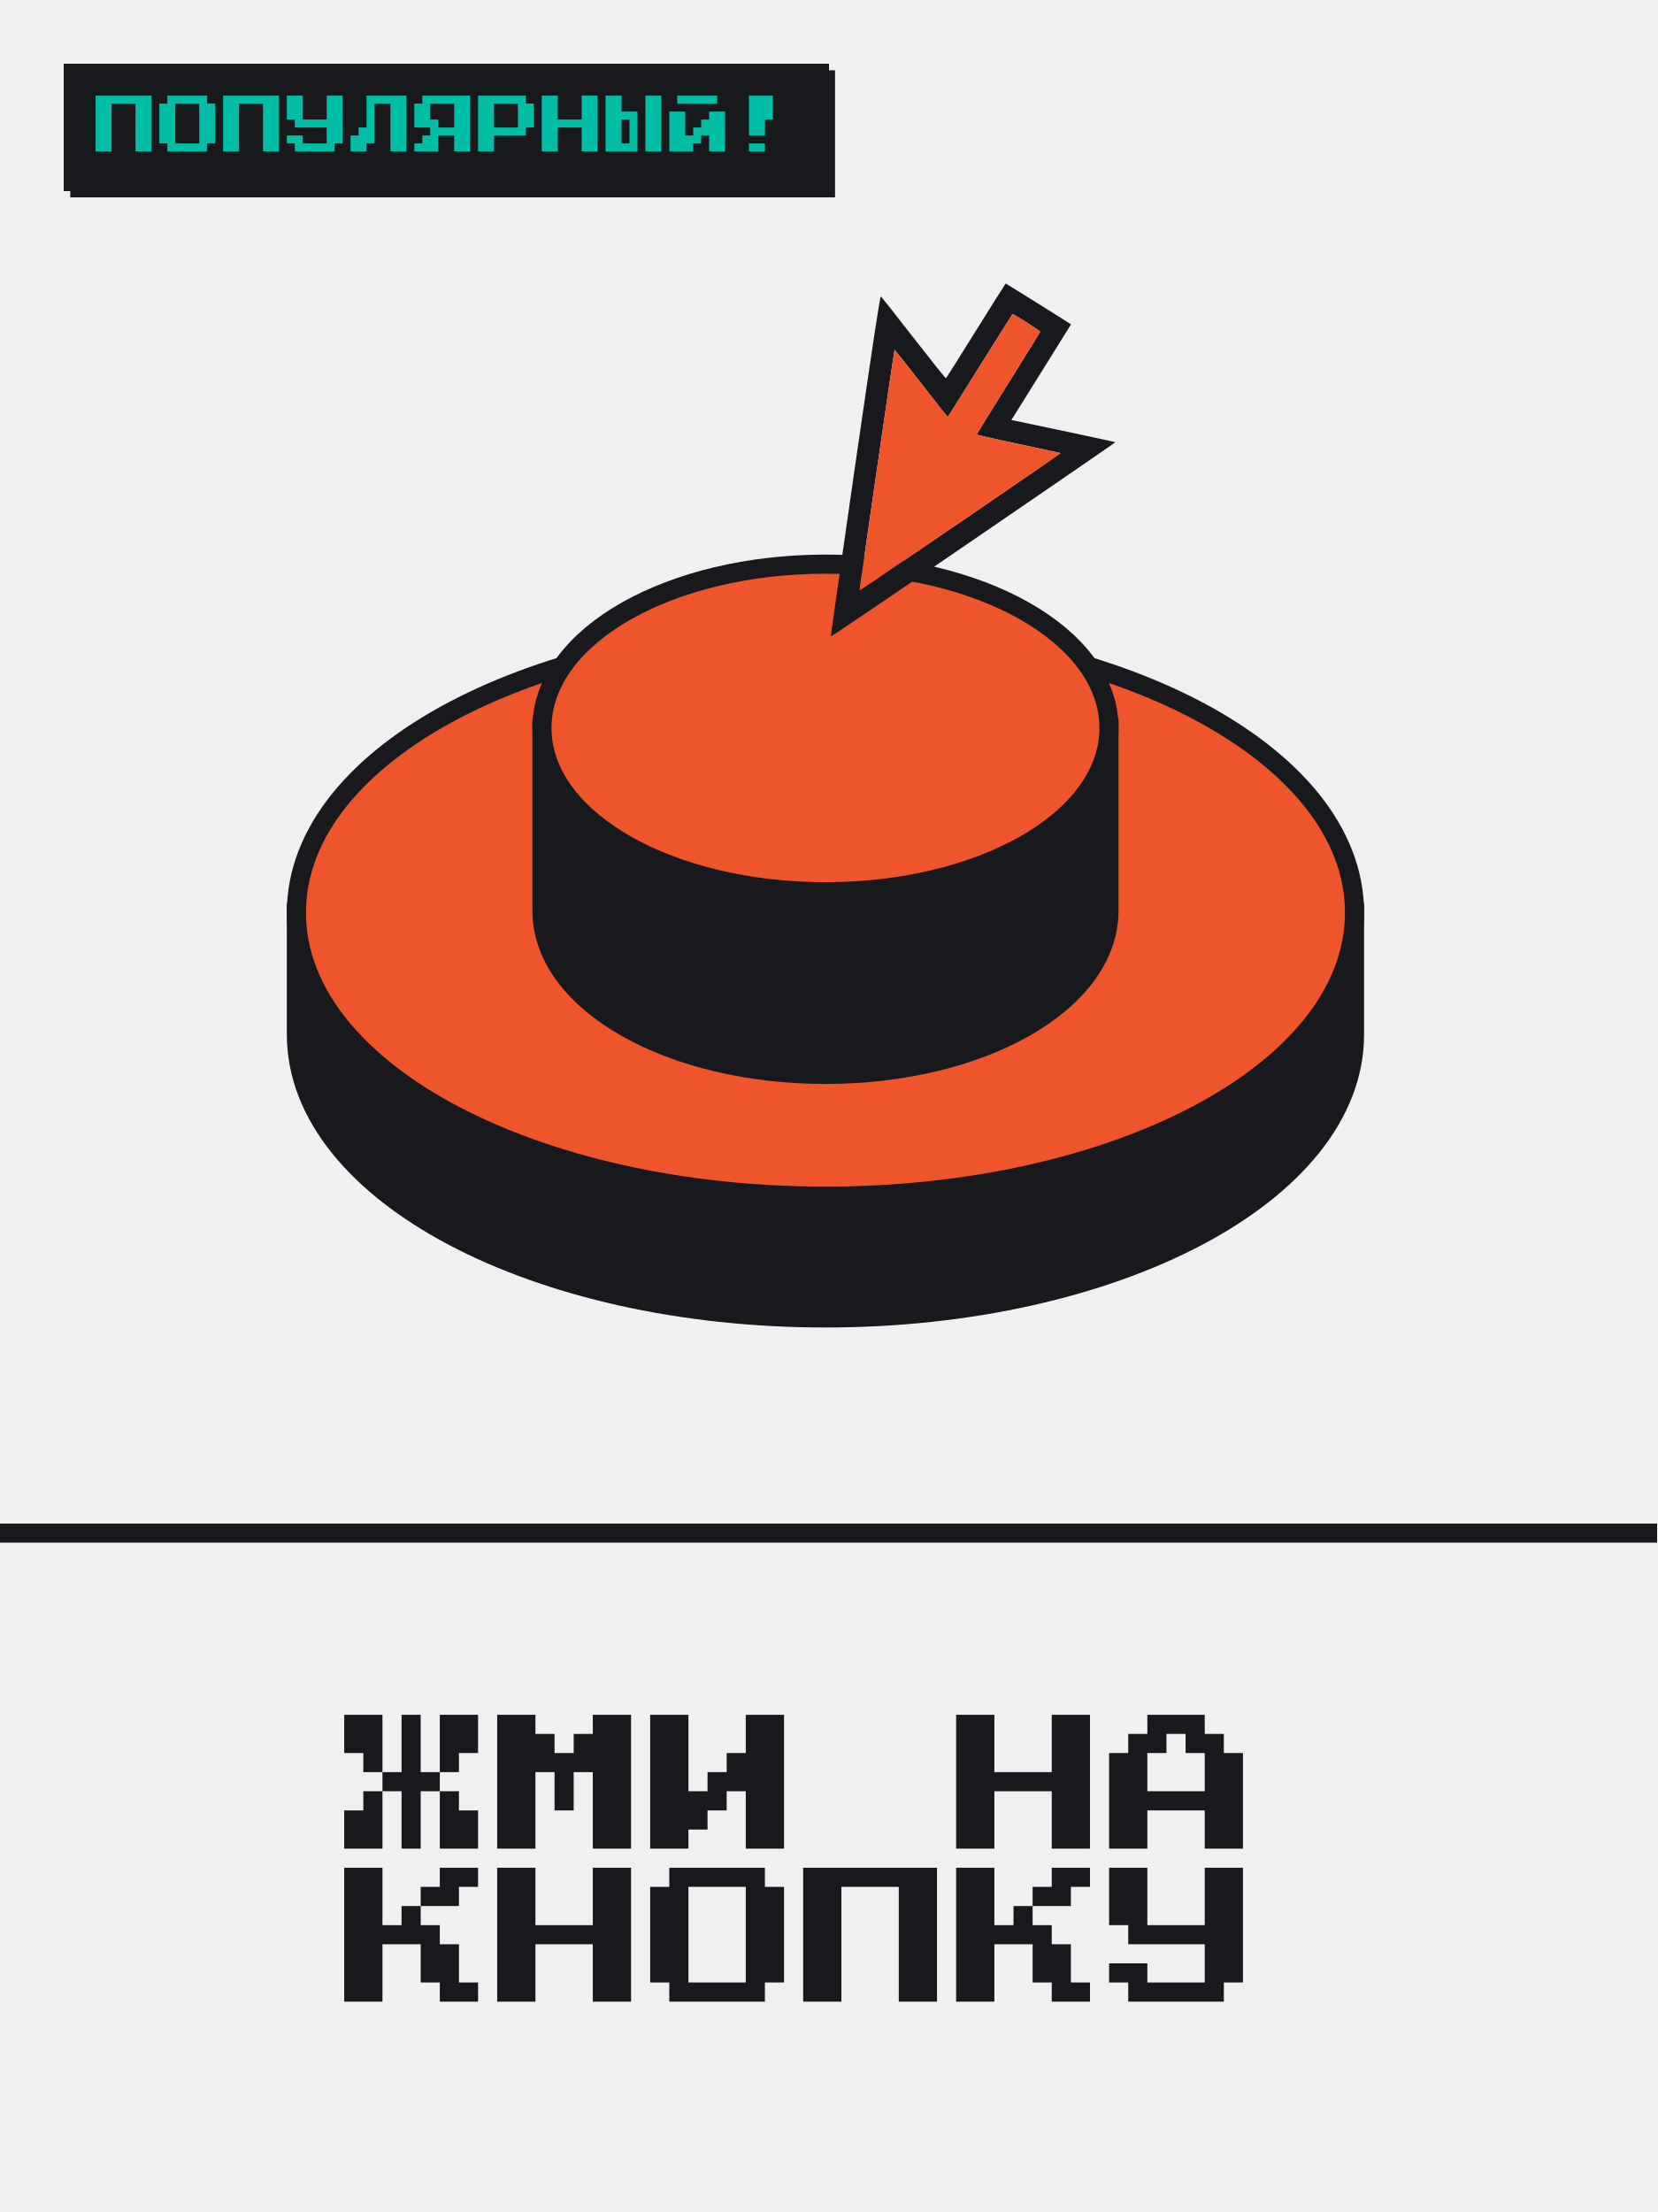
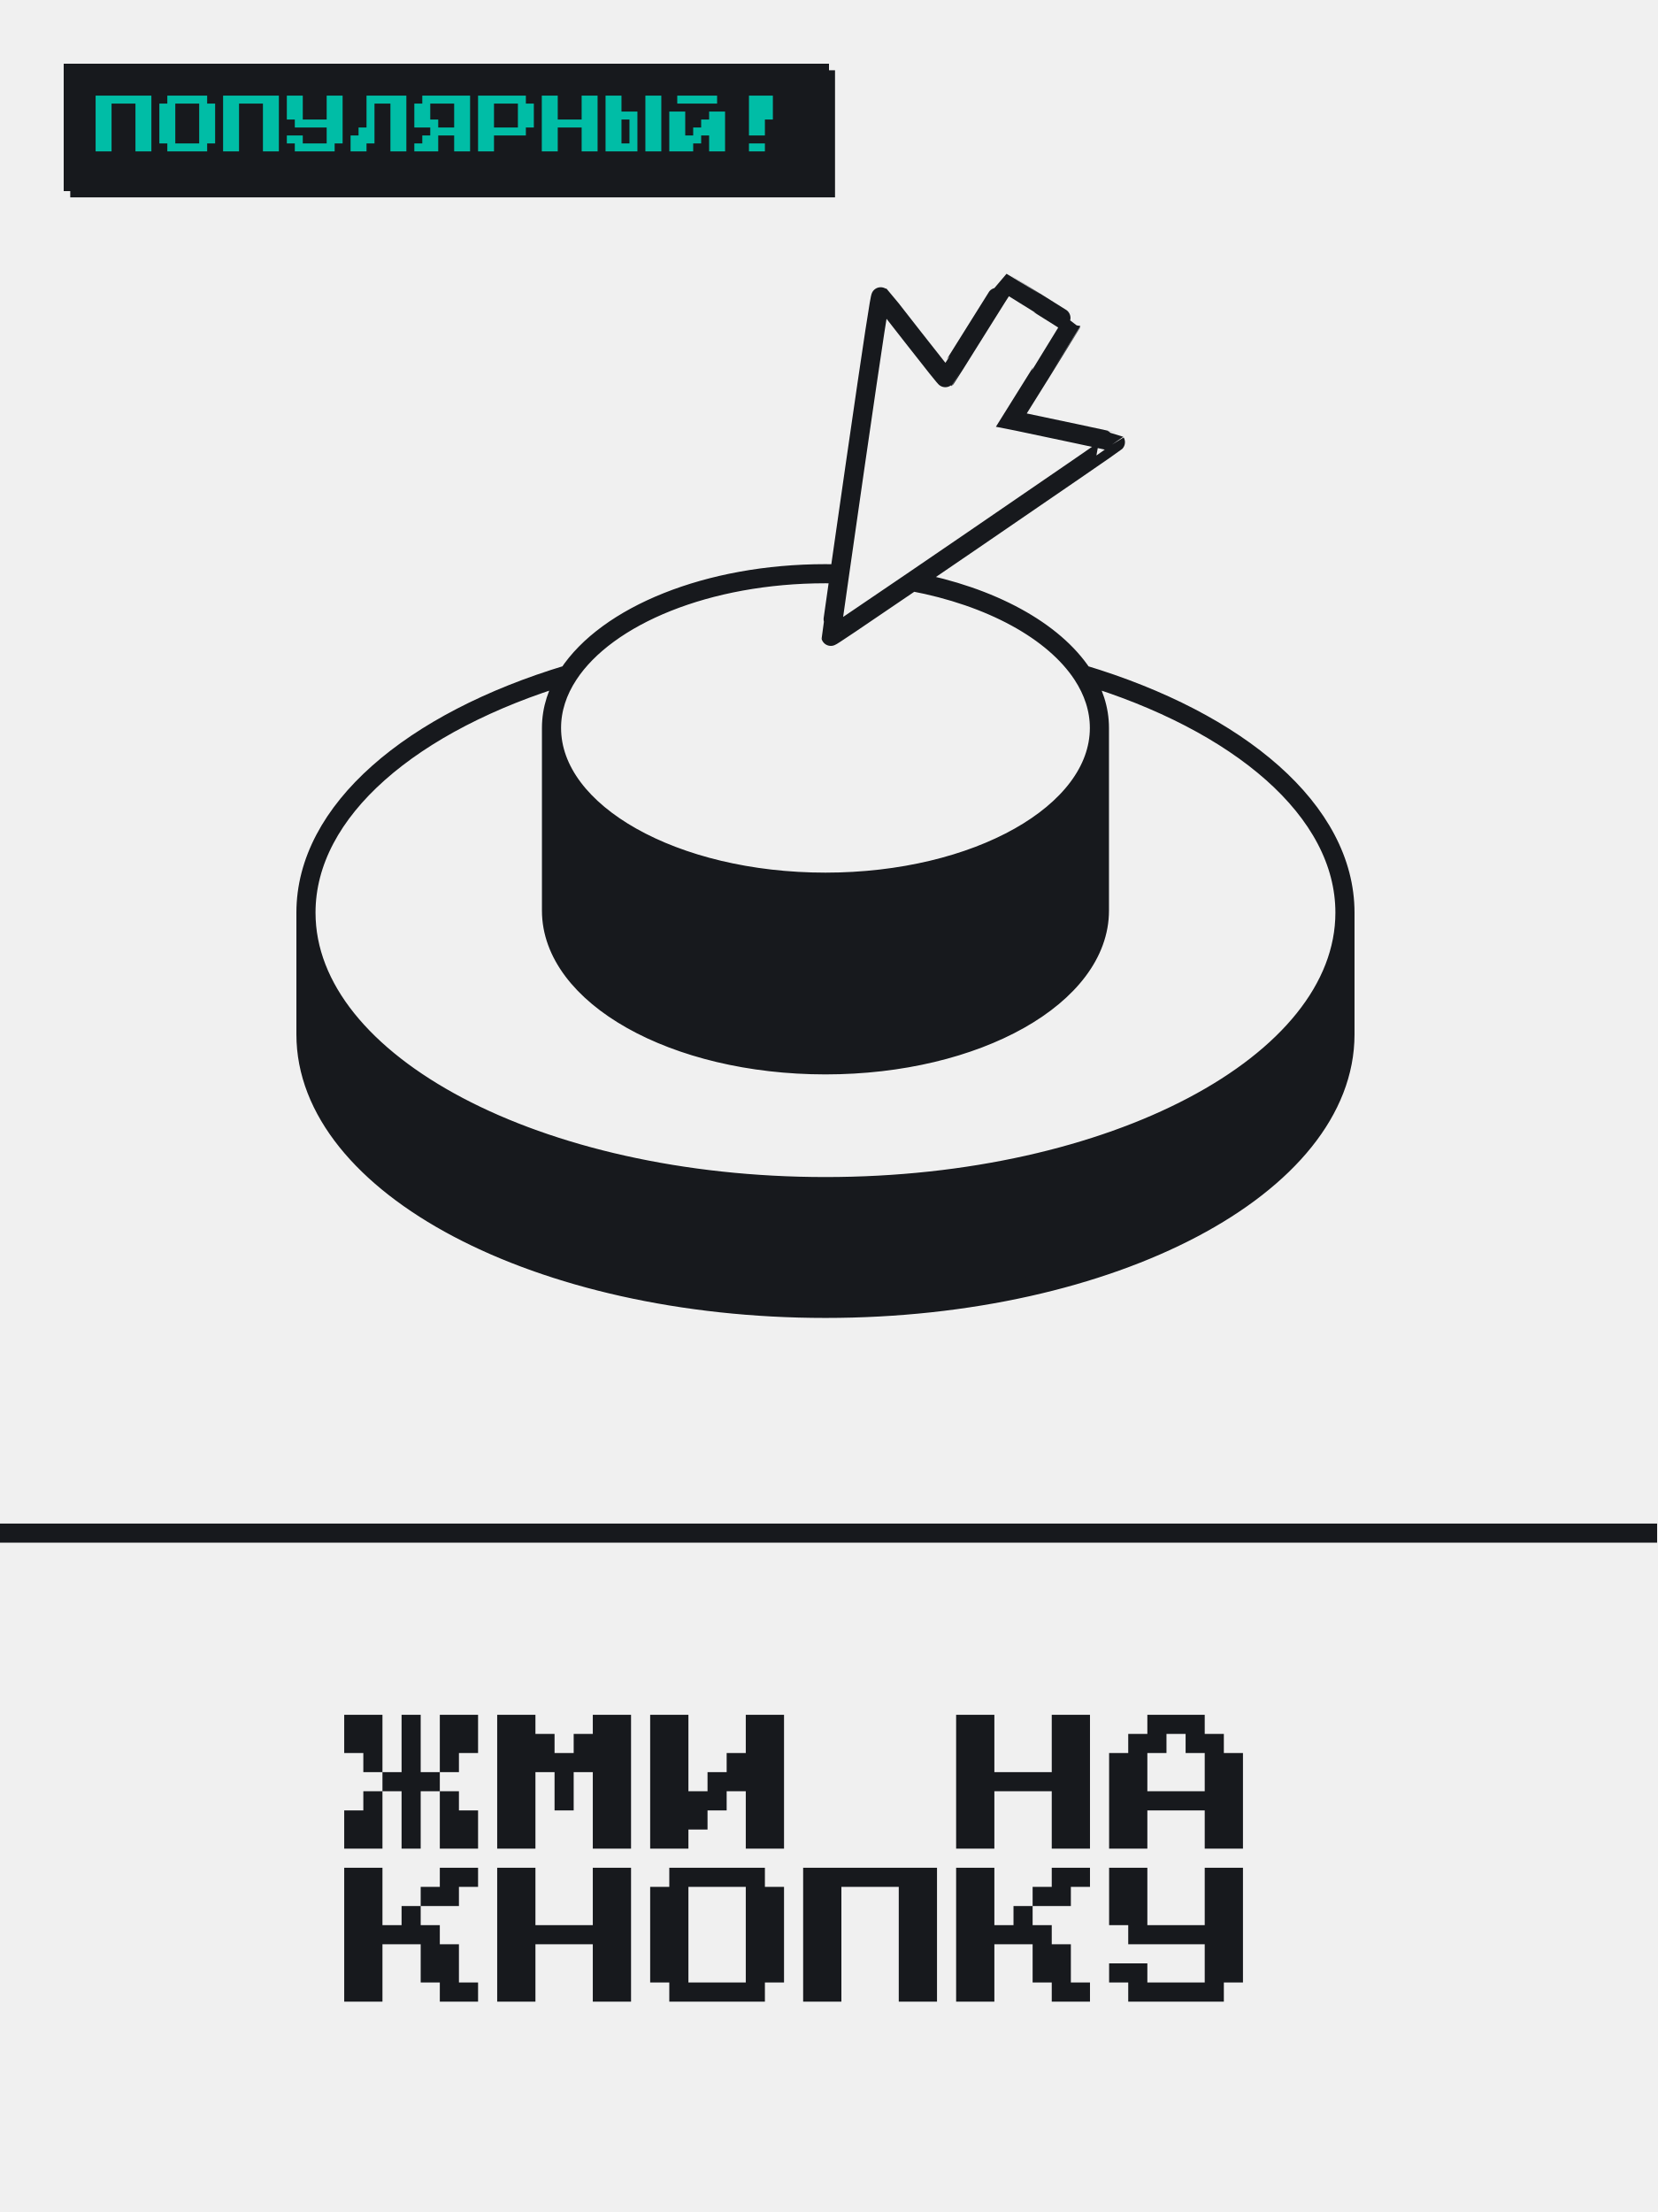
<svg xmlns="http://www.w3.org/2000/svg" width="260" height="347" viewBox="0 0 260 347" fill="none">
  <g clip-path="url(#clip0_716_66)">
    <mask id="path-2-inside-1_716_66" fill="white">
      <path d="M0 239H260V347H0V239Z" />
    </mask>
    <path d="M0 242H260V236H0V242Z" fill="#17191D" mask="url(#path-2-inside-1_716_66)" />
    <path d="M60 269V278H57V275H54V269H60ZM66 278H69V281H66V290H63V281H60V278H63V269H66V278ZM75 269V275H72V278H69V269H75ZM57 281H60V290H54V284H57V281ZM69 290V281H72V284H75V290H69ZM78 290V269H84V272H87V275H90V272H93V269H99V290H93V278H90V284H87V278H84V290H78ZM102 290V269H108V281H111V278H114V275H117V269H123V290H117V281H114V284H111V287H108V290H102ZM150 290V269H156V278H165V269H171V290H165V281H156V290H150ZM174 290V275H177V272H180V269H189V272H192V275H195V290H189V284H180V290H174ZM180 281H189V275H186V272H183V275H180V281ZM63 299H66V302H69V305H72V311H75V314H69V311H66V305H60V314H54V293H60V302H63V299ZM75 293V296H72V299H66V296H69V293H75ZM78 314V293H84V302H93V293H99V314H93V305H84V314H78ZM105 314V311H102V296H105V293H120V296H123V311H120V314H105ZM108 311H117V296H108V311ZM126 314V293H147V314H141V296H132V314H126ZM159 299H162V302H165V305H168V311H171V314H165V311H162V305H156V314H150V293H156V302H159V299ZM171 293V296H168V299H162V296H165V293H171ZM177 314V311H174V308H180V311H189V305H177V302H174V293H180V302H189V293H195V311H192V314H177Z" fill="#17191D" />
-     <path d="M211 143.166H209.5C209.5 154.202 200.991 164.551 186.43 172.23C171.937 179.872 151.812 184.645 129.5 184.645C107.188 184.645 87.063 179.872 72.57 172.23C58.009 164.551 49.5 154.202 49.5 143.166H48H46.5V162.268C46.5 174.968 56.235 186.108 71.171 193.985C86.176 201.897 106.801 206.746 129.5 206.746C152.199 206.746 172.824 201.897 187.829 193.985C202.765 186.108 212.5 174.968 212.5 162.268V143.166H211Z" fill="#17191D" stroke="#17191D" stroke-width="3" />
-     <path d="M129.5 187.645C152.199 187.645 172.824 182.796 187.829 174.883C202.765 167.007 212.5 155.867 212.5 143.166C212.5 130.465 202.765 119.325 187.829 111.449C172.824 103.536 152.199 98.688 129.5 98.688C106.801 98.688 86.176 103.536 71.171 111.449C56.235 119.325 46.5 130.465 46.5 143.166C46.5 155.867 56.235 167.007 71.171 174.883C86.176 182.796 106.801 187.645 129.5 187.645Z" fill="#EF552B" stroke="#17191D" stroke-width="3" />
-     <path d="M170.979 114.195C170.979 120.095 166.715 125.74 159.155 129.997C151.641 134.227 141.159 136.891 129.5 136.891C117.841 136.891 107.359 134.227 99.846 129.997C92.285 125.74 88.022 120.095 88.022 114.195H86.522H85.022V142.848C85.022 150.311 90.379 156.763 98.374 161.263C106.415 165.79 117.423 168.543 129.5 168.543C141.577 168.543 152.585 165.79 160.626 161.263C168.621 156.763 173.979 150.311 173.979 142.848V114.195H172.479H170.979Z" fill="#17191D" stroke="#17191D" stroke-width="3" />
-     <path d="M129.5 139.891C141.577 139.891 152.585 137.138 160.626 132.611C168.621 128.111 173.979 121.659 173.979 114.195C173.979 106.732 168.621 100.28 160.626 95.779C152.585 91.253 141.577 88.5 129.5 88.5C117.423 88.5 106.415 91.253 98.374 95.779C90.379 100.28 85.022 106.732 85.022 114.195C85.022 121.659 90.379 128.111 98.374 132.611C106.415 137.138 117.423 139.891 129.5 139.891Z" fill="#EF552B" stroke="#17191D" stroke-width="3" />
-     <path d="M152.7 84.689C164.978 76.294 175.006 69.397 174.986 69.368C174.96 69.33 163.637 66.913 159.614 66.083L158.664 65.896L163.34 58.407C165.911 54.281 168.019 50.903 168.022 50.887C168.037 50.848 157.868 44.493 157.782 44.469C157.756 44.472 155.651 47.793 153.114 51.868C150.577 55.944 148.457 59.303 148.409 59.335C148.343 59.381 146.474 57.035 143.332 53.01C140.608 49.494 138.286 46.567 138.199 46.501C138.067 46.41 137.107 52.668 134.157 73.036C132.048 87.703 130.322 99.752 130.342 99.822C130.365 99.917 136.624 95.68 152.7 84.689ZM137.566 73.66C139.062 63.315 140.313 54.851 140.339 54.848C140.371 54.854 142.249 57.234 144.503 60.124C146.764 63.024 148.643 65.404 148.675 65.41C148.707 65.416 150.984 61.797 153.743 57.374C156.512 52.945 158.802 49.303 158.84 49.278C158.963 49.193 163.206 51.894 163.179 52.038C163.164 52.118 160.919 55.743 158.204 60.108C155.473 64.469 153.237 68.088 153.225 68.152C153.213 68.216 156.165 68.886 159.786 69.658C163.417 70.422 166.391 71.064 166.404 71.083C166.417 71.102 159.337 75.971 150.658 81.905C141.513 88.157 134.878 92.638 134.864 92.577C134.841 92.523 136.06 84.012 137.566 73.66Z" fill="#17191D" />
-     <path d="M137.566 73.66C139.062 63.315 140.313 54.851 140.339 54.848C140.371 54.854 142.249 57.234 144.503 60.124C146.764 63.024 148.643 65.404 148.675 65.41C148.707 65.416 150.984 61.797 153.743 57.374C156.512 52.945 158.802 49.303 158.84 49.278C158.963 49.193 163.206 51.894 163.179 52.038C163.164 52.118 160.919 55.743 158.204 60.108C155.473 64.469 153.237 68.088 153.225 68.152C153.213 68.216 156.165 68.886 159.786 69.658C163.417 70.422 166.391 71.064 166.404 71.083C166.417 71.102 159.337 75.971 150.658 81.905C141.513 88.157 134.878 92.638 134.864 92.577C134.841 92.523 136.06 84.012 137.566 73.66Z" fill="#EF552B" />
+     <path d="M172.479 114.195C172.479 127.558 153.236 138.391 129.5 138.391C105.764 138.391 86.522 127.558 86.522 114.195V142.848C86.522 156.21 105.764 167.043 129.5 167.043C153.236 167.043 172.479 156.21 172.479 142.848V114.195Z" fill="#17191D" />
+     <path d="M129.5 205.246C174.511 205.246 211 186.004 211 162.268V143.166C211 166.902 174.511 186.145 129.5 186.145C84.489 186.145 48 166.902 48 143.166V162.268C48 186.004 84.489 205.246 129.5 205.246Z" fill="#17191D" />
+     <path d="M48 143.166V162.268C48 186.004 84.489 205.246 129.5 205.246C174.511 205.246 211 186.004 211 162.268V143.166M48 143.166C48 166.902 84.489 186.145 129.5 186.145C174.511 186.145 211 166.902 211 143.166M48 143.166C48 127.166 64.58 113.208 89.173 105.809M211 143.166C211 127.166 194.42 113.208 169.827 105.809M172.479 114.195C172.479 127.558 153.236 138.391 129.5 138.391C105.764 138.391 86.522 127.558 86.522 114.195M172.479 114.195V142.848C172.479 156.21 153.236 167.043 129.5 167.043C105.764 167.043 86.522 156.21 86.522 142.848V114.195M172.479 114.195C172.479 111.247 171.542 108.422 169.827 105.809M86.522 114.195C86.522 111.247 87.458 108.422 89.173 105.809M89.173 105.809C95.231 96.58 111.001 90 129.5 90C130.244 90 130.984 90.011 131.718 90.032M169.827 105.809C165.326 98.953 155.467 93.559 143.11 91.238M131.718 90.032C132.381 85.396 133.232 79.468 134.157 73.036C137.107 52.668 138.067 46.41 138.199 46.501C138.286 46.567 140.608 49.494 143.332 53.01C146.474 57.035 148.343 59.381 148.409 59.335C148.457 59.303 150.577 55.944 153.114 51.868C155.651 47.793 157.756 44.472 157.782 44.469C157.868 44.493 168.037 50.848 168.022 50.887C168.019 50.903 165.911 54.281 163.34 58.407L158.664 65.896L159.614 66.083C163.637 66.913 174.96 69.33 174.986 69.368C175.006 69.397 164.978 76.294 152.7 84.689C148.997 87.22 145.815 89.394 143.11 91.238M131.718 90.032C130.87 95.967 130.331 99.782 130.342 99.822C130.36 99.895 134.071 97.402 143.11 91.238" stroke="#17191D" stroke-width="3" />
    <g filter="url(#filter0_d_716_66)">
      <rect x="10" y="10" width="120" height="20" fill="#17191D" shape-rendering="crispEdges" />
+       <rect x="10.5" y="10.5" width="119" height="19" stroke="#17191D" shape-rendering="crispEdges" />
      <path d="M15 23.75V15H23.75V23.75H21.25V16.25H17.5V23.75H15ZM26.25 23.75V22.5H25V16.25H26.25V15H32.5V16.25H33.75V22.5H32.5V23.75H26.25ZM27.5 22.5H31.25V16.25H27.5V22.5ZM35 23.75V15H43.75V23.75H41.25V16.25H37.5V23.75H35ZM46.25 23.75V22.5H45V21.25H47.5V22.5H51.25V20H46.25V18.75H45V15H47.5V18.75H51.25V15H53.75V22.5H52.5V23.75H46.25ZM55 23.75V21.25H56.25V20H57.5V15H63.75V23.75H61.25V16.25H58.75V22.5H57.5V23.75H55ZM65 23.75V22.5H66.25V21.25H67.5V20H65V16.25H66.25V15H73.75V23.75H71.25V21.25H68.75V23.75H65ZM68.75 20H71.25V16.25H67.5V18.75H68.75V20ZM75 23.75V15H82.5V16.25H83.75V20H82.5V21.25H77.5V23.75H75ZM77.5 20H81.25V16.25H77.5V20ZM85 23.75V15H87.5V18.75H91.25V15H93.75V23.75H91.25V20H87.5V23.75H85ZM95 23.75V15H97.5V17.5H100V23.75H95ZM101.25 23.75V15H103.75V23.75H101.25ZM97.5 22.5H98.75V18.75H97.5V22.5ZM106.25 16.25V15H112.5V16.25H106.25ZM105 23.75V17.5H107.5V21.25H108.75V20H110V18.75H111.25V17.5H113.75V23.75H111.25V21.25H110V22.5H108.75V23.75H105ZM117.5 21.25V15H121.25V18.75H120V21.25H117.5ZM117.5 23.75V22.5H120V23.75H117.5Z" fill="#00BDA6" />
-       <rect x="10.5" y="10.5" width="119" height="19" stroke="#17191D" shape-rendering="crispEdges" />
    </g>
  </g>
  <defs>
    <filter id="filter0_d_716_66" x="10" y="10" width="121" height="21" filterUnits="userSpaceOnUse" color-interpolation-filters="sRGB">
      <feFlood flood-opacity="0" result="BackgroundImageFix" />
      <feColorMatrix in="SourceAlpha" type="matrix" values="0 0 0 0 0 0 0 0 0 0 0 0 0 0 0 0 0 0 127 0" result="hardAlpha" />
      <feOffset dx="1" dy="1" />
      <feComposite in2="hardAlpha" operator="out" />
      <feColorMatrix type="matrix" values="0 0 0 0 0.09 0 0 0 0 0.098 0 0 0 0 0.114 0 0 0 1 0" />
      <feBlend mode="normal" in2="BackgroundImageFix" result="effect1_dropShadow_716_66" />
      <feBlend mode="normal" in="SourceGraphic" in2="effect1_dropShadow_716_66" result="shape" />
    </filter>
    <clipPath id="clip0_716_66">
      <rect width="260" height="346.66" rx="10" fill="white" />
    </clipPath>
  </defs>
</svg>
